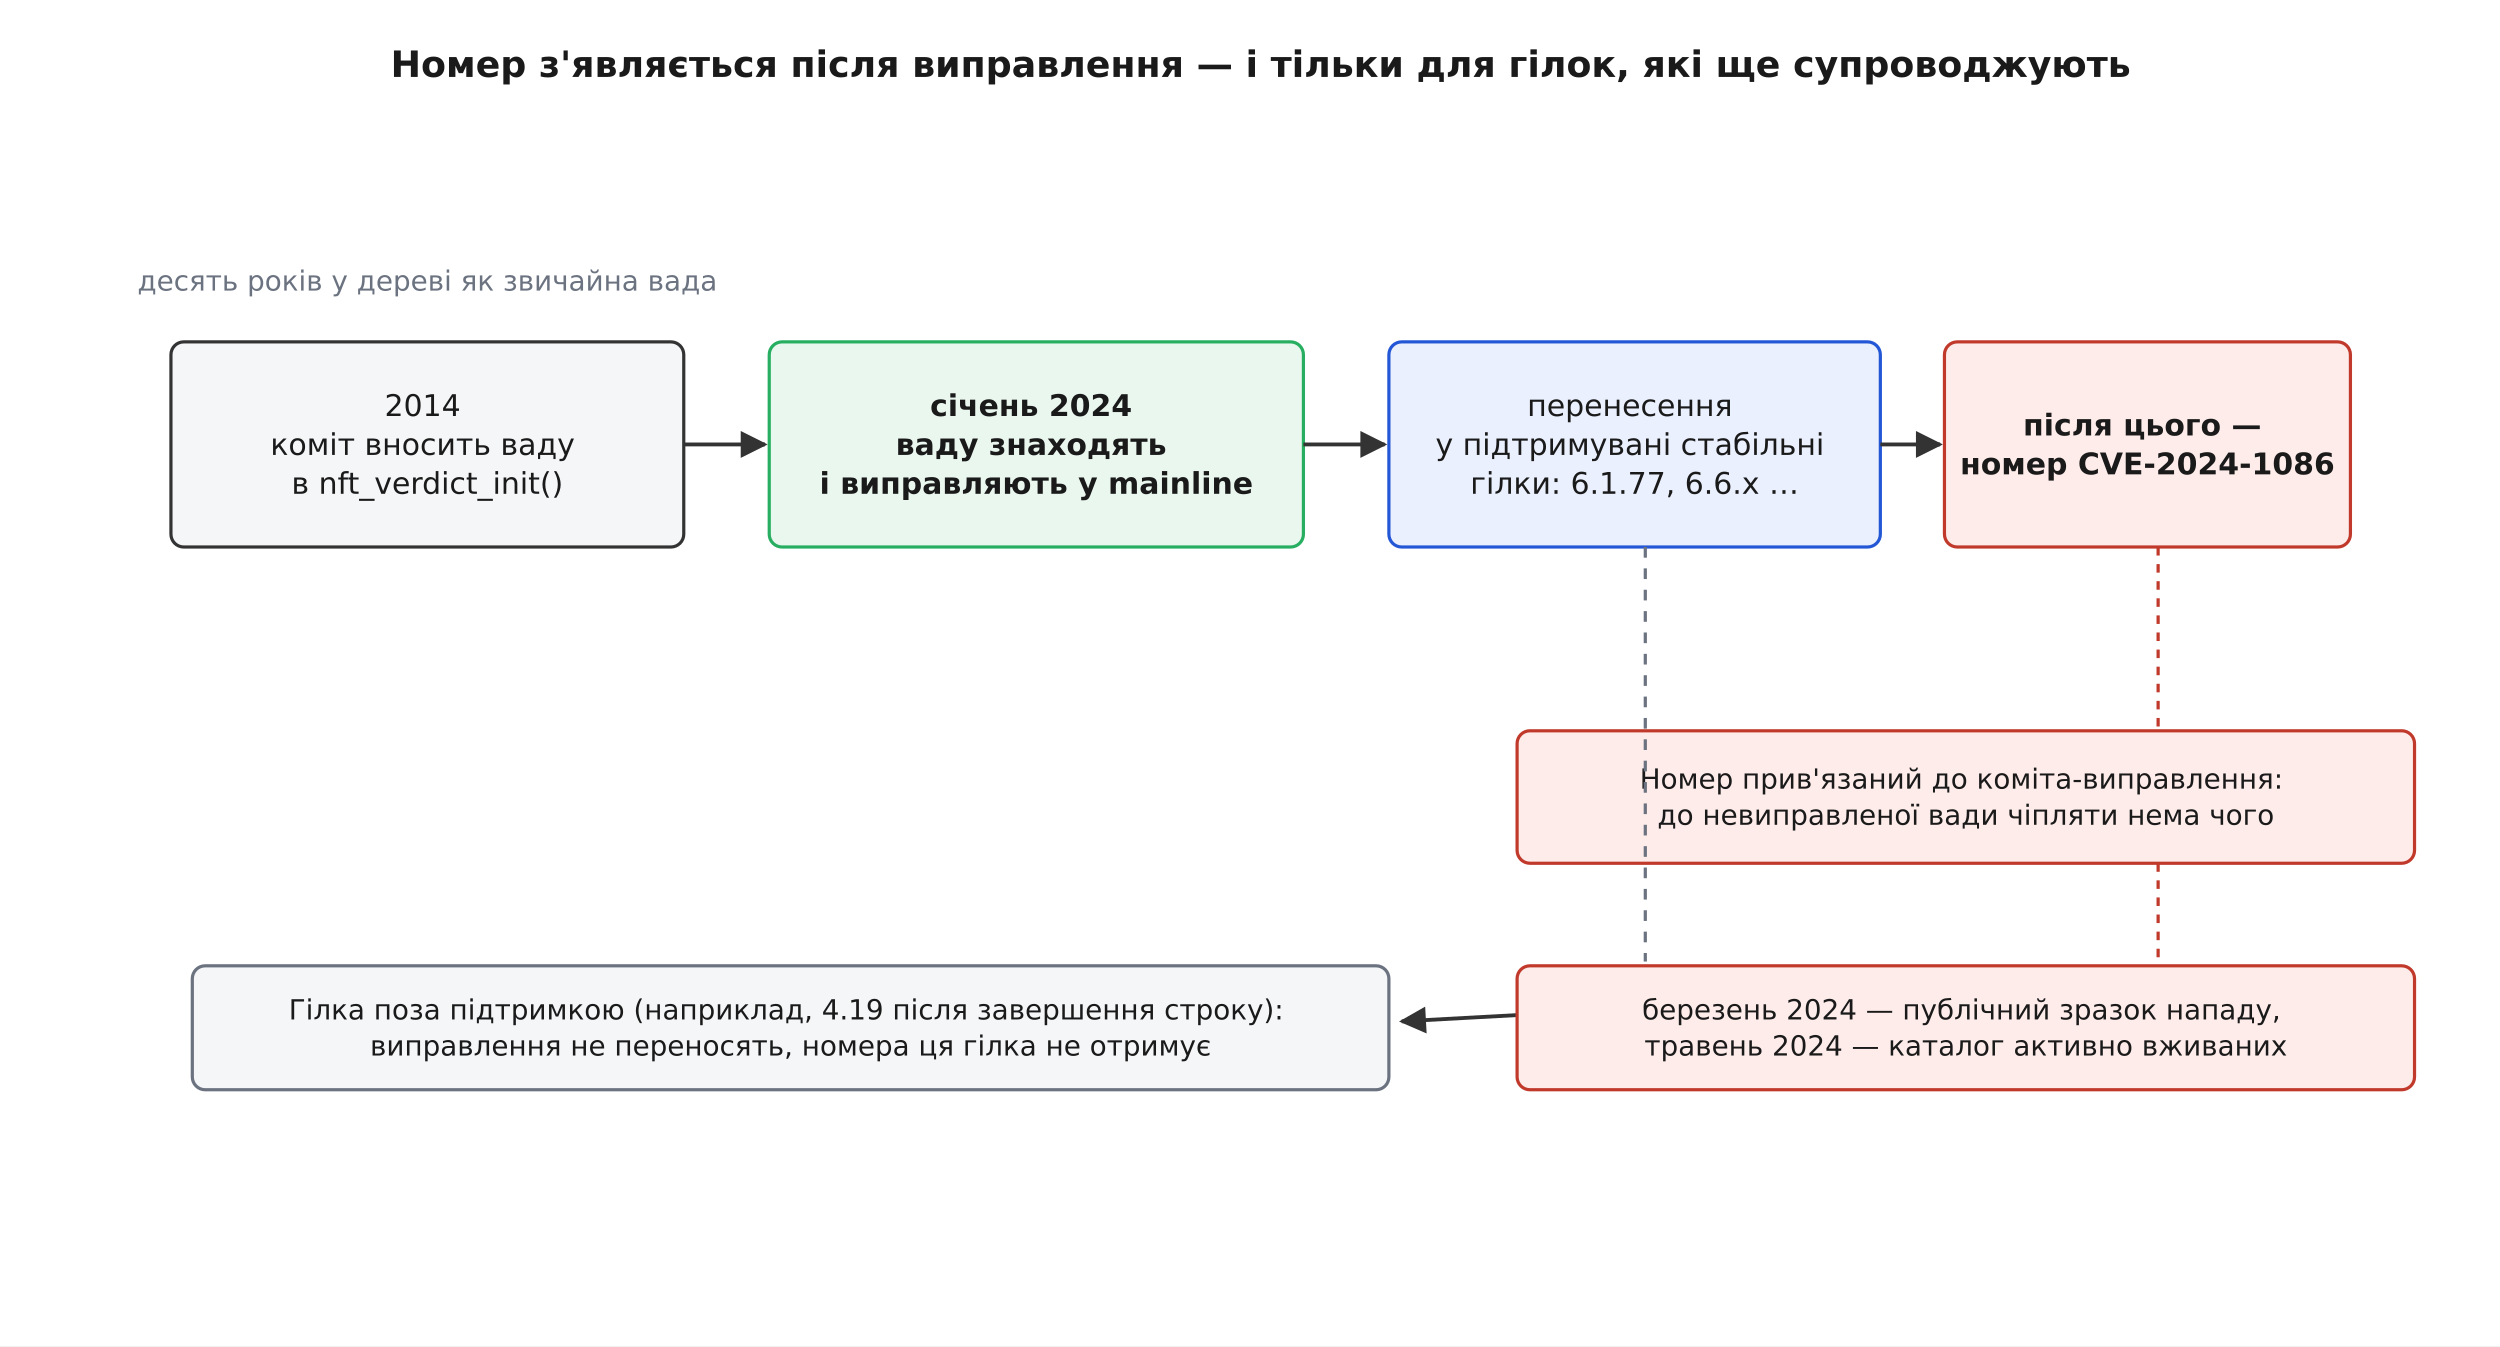
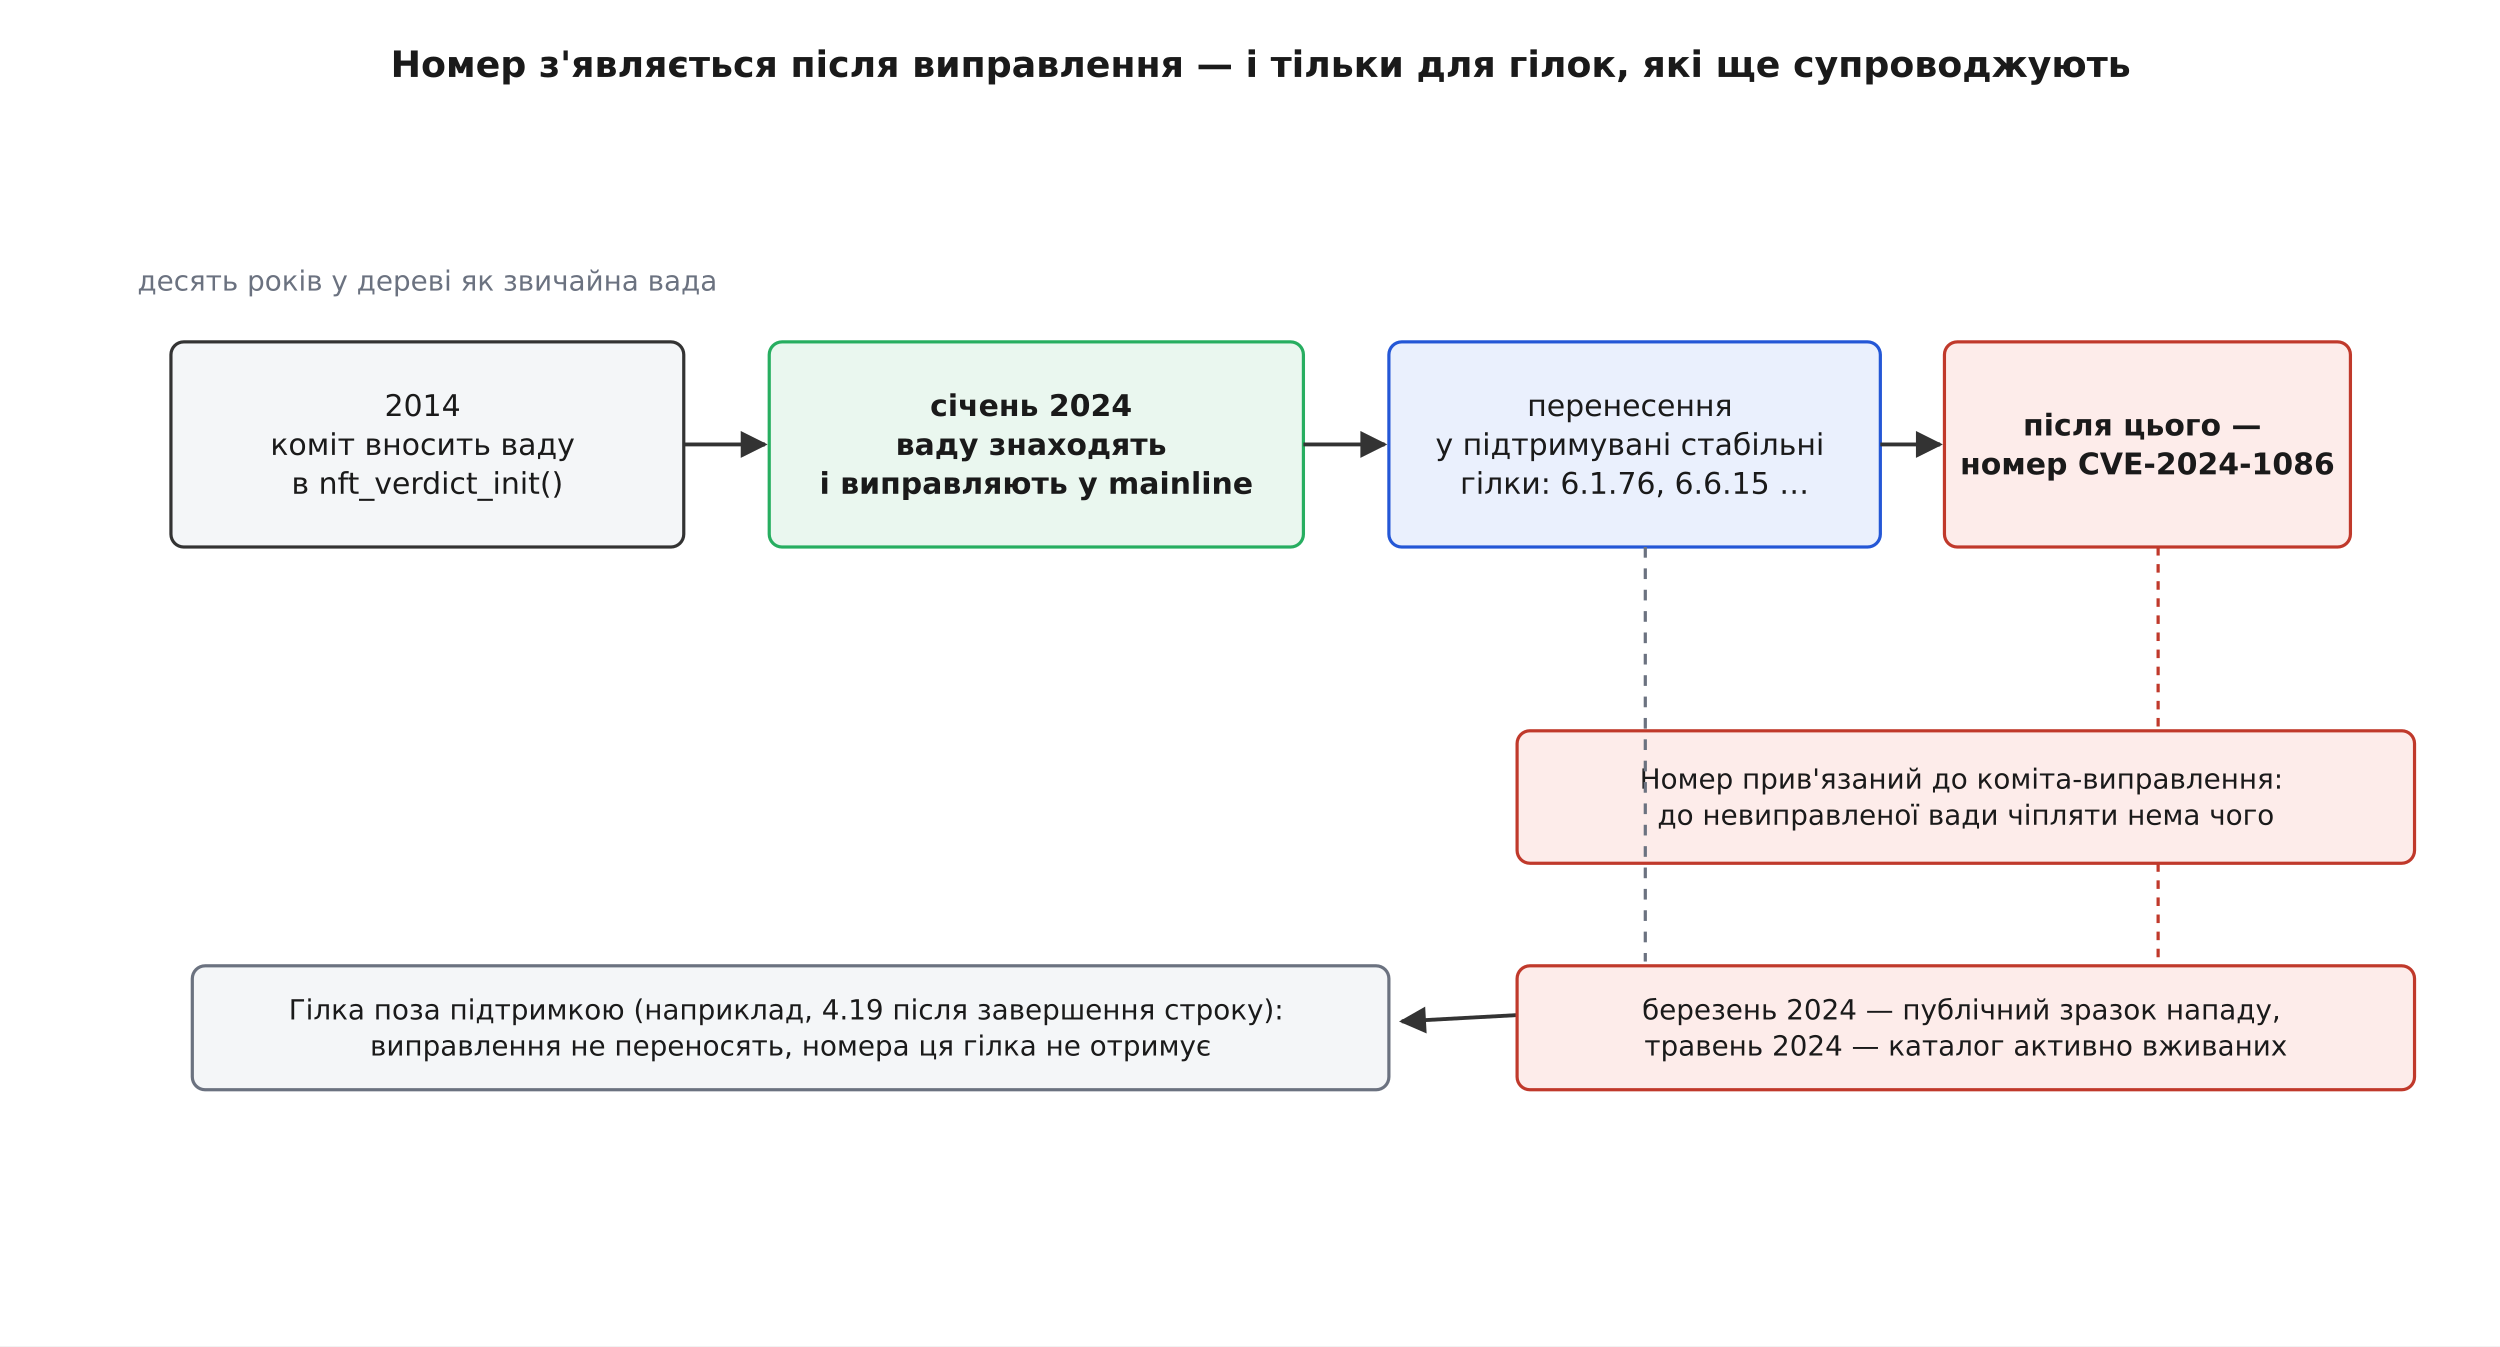
<svg xmlns="http://www.w3.org/2000/svg" viewBox="-10 -10 1170 630" font-family="'Segoe UI', 'DejaVu Sans', Arial, sans-serif">
  <rect x="-10" y="-10" width="1170" height="630" fill="#ffffff" />
  <defs>
    <marker id="arrow" viewBox="0 0 10 10" refX="9" refY="5" markerWidth="7" markerHeight="7" orient="auto-start-reverse">
      <path d="M0 0 L10 5 L0 10 z" fill="#333333" />
    </marker>
  </defs>
  <text x="580.0" y="26.0" font-family="'Segoe UI', 'DejaVu Sans', Arial, sans-serif" font-size="17" fill="#1a1a1a" text-anchor="middle" font-weight="700">Номер з'являється після виправлення — і тільки для гілок, які ще супроводжують</text>
  <rect x="70.0" y="150.0" width="240.0" height="96.0" rx="6" fill="#f4f6f8" stroke="#333333" stroke-width="1.5" />
  <text x="190.0" y="184.7" font-family="'Segoe UI', 'DejaVu Sans', Arial, sans-serif" font-size="14" fill="#1a1a1a" text-anchor="middle">
    <tspan x="190.0" dy="0.0">2014</tspan>
    <tspan x="190.0" dy="18.2">коміт вносить ваду</tspan>
    <tspan x="190.0" dy="18.2">в nft_verdict_init()</tspan>
  </text>
  <rect x="350.0" y="150.0" width="250.0" height="96.0" rx="6" fill="#eaf7ef" stroke="#27ae60" stroke-width="1.5" />
  <text x="475.0" y="184.7" font-family="'Segoe UI', 'DejaVu Sans', Arial, sans-serif" font-size="14" fill="#1a1a1a" text-anchor="middle" font-weight="700">
    <tspan x="475.0" dy="0.0">січень 2024</tspan>
    <tspan x="475.0" dy="18.2">ваду знаходять</tspan>
    <tspan x="475.0" dy="18.2">і виправляють у mainline</tspan>
  </text>
  <rect x="640.0" y="150.0" width="230.0" height="96.0" rx="6" fill="#eaf0fd" stroke="#2457d6" stroke-width="1.5" />
  <text x="755.0" y="184.7" font-family="'Segoe UI', 'DejaVu Sans', Arial, sans-serif" font-size="14" fill="#1a1a1a" text-anchor="middle">
    <tspan x="755.0" dy="0.0">перенесення</tspan>
    <tspan x="755.0" dy="18.2">у підтримувані стабільні</tspan>
-     <tspan x="755.0" dy="18.2">гілки: 6.1.77, 6.6.x …</tspan>
+     <tspan x="755.0" dy="18.2">гілки: 6.1.76, 6.6.15 …</tspan>
  </text>
  <rect x="900.0" y="150.0" width="190.0" height="96.0" rx="6" fill="#fdecea" stroke="#c0392b" stroke-width="1.5" />
  <text x="995.0" y="193.8" font-family="'Segoe UI', 'DejaVu Sans', Arial, sans-serif" font-size="14" fill="#1a1a1a" text-anchor="middle" font-weight="700">
    <tspan x="995.0" dy="0.0">після цього —</tspan>
    <tspan x="995.0" dy="18.2">номер CVE-2024-1086</tspan>
  </text>
  <line x1="310.0" y1="198.0" x2="348.0" y2="198.0" stroke="#333333" stroke-width="1.8" marker-end="url(#arrow)" />
  <line x1="600.0" y1="198.0" x2="638.0" y2="198.0" stroke="#333333" stroke-width="1.8" marker-end="url(#arrow)" />
  <line x1="870.0" y1="198.0" x2="898.0" y2="198.0" stroke="#333333" stroke-width="1.8" marker-end="url(#arrow)" />
  <text x="190.0" y="126.0" font-family="'Segoe UI', 'DejaVu Sans', Arial, sans-serif" font-size="13" fill="#6b7280" text-anchor="middle">десять років у дереві як звичайна вада</text>
  <line x1="1000.0" y1="246.0" x2="1000.0" y2="330.0" stroke="#c0392b" stroke-width="1.5" stroke-dasharray="4 4" />
  <rect x="700.0" y="332.0" width="420.0" height="62.0" rx="6" fill="#fdecea" stroke="#c0392b" stroke-width="1.5" />
  <text x="910.0" y="359.1" font-family="'Segoe UI', 'DejaVu Sans', Arial, sans-serif" font-size="13" fill="#1a1a1a" text-anchor="middle">
    <tspan x="910.0" dy="0.0">Номер прив'язаний до коміта-виправлення:</tspan>
    <tspan x="910.0" dy="16.9">до невиправленої вади чіпляти нема чого</tspan>
  </text>
  <line x1="760.0" y1="246.0" x2="760.0" y2="440.0" stroke="#6b7280" stroke-width="1.5" stroke-dasharray="5 5" />
  <rect x="80.0" y="442.0" width="560.0" height="58.0" rx="6" fill="#f4f6f8" stroke="#6b7280" stroke-width="1.5" />
  <text x="360.0" y="467.1" font-family="'Segoe UI', 'DejaVu Sans', Arial, sans-serif" font-size="13" fill="#1a1a1a" text-anchor="middle">
    <tspan x="360.0" dy="0.0">Гілка поза підтримкою (наприклад, 4.19 після завершення строку):</tspan>
    <tspan x="360.0" dy="16.9">виправлення не переносять, номера ця гілка не отримує</tspan>
  </text>
  <line x1="756.0" y1="462.0" x2="646.0" y2="468.0" stroke="#333333" stroke-width="1.8" marker-end="url(#arrow)" />
  <rect x="700.0" y="442.0" width="420.0" height="58.0" rx="6" fill="#fdecea" stroke="#c0392b" stroke-width="1.5" />
  <text x="910.0" y="467.1" font-family="'Segoe UI', 'DejaVu Sans', Arial, sans-serif" font-size="13" fill="#1a1a1a" text-anchor="middle">
    <tspan x="910.0" dy="0.0">березень 2024 — публічний зразок нападу,</tspan>
    <tspan x="910.0" dy="16.9">травень 2024 — каталог активно вживаних</tspan>
  </text>
  <line x1="1000.0" y1="394.0" x2="1000.0" y2="440.0" stroke="#c0392b" stroke-width="1.5" stroke-dasharray="4 4" />
</svg>
